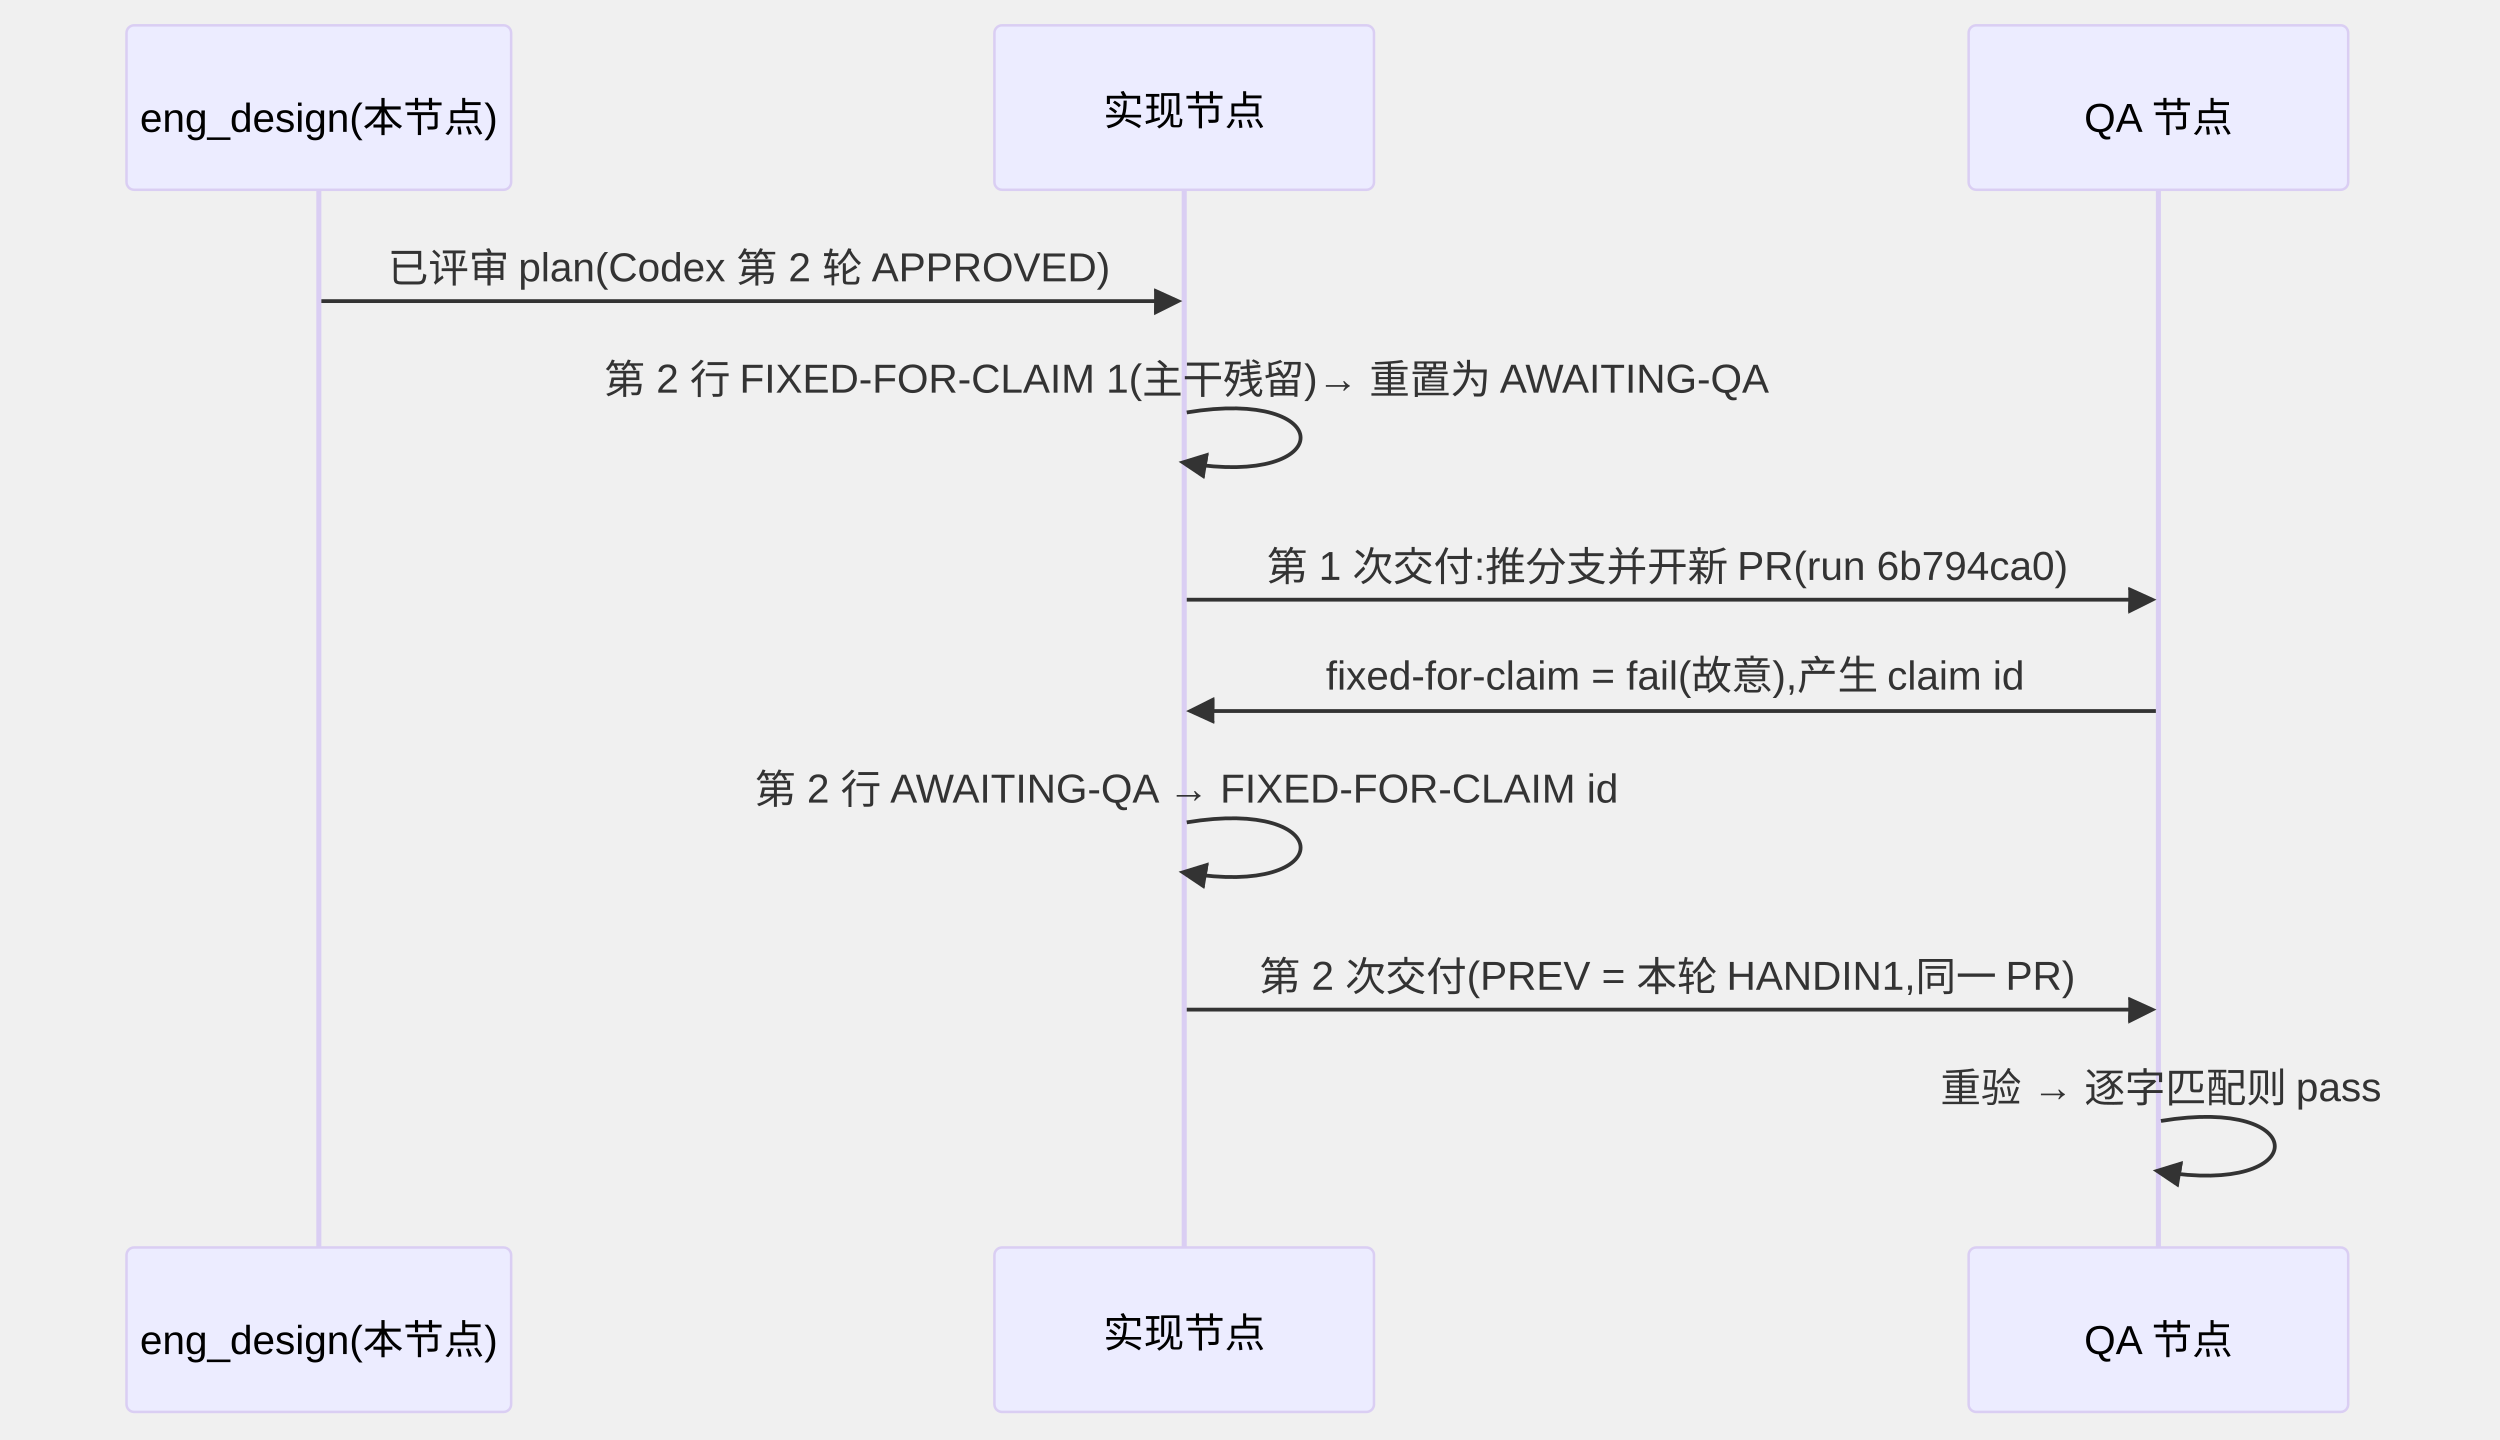
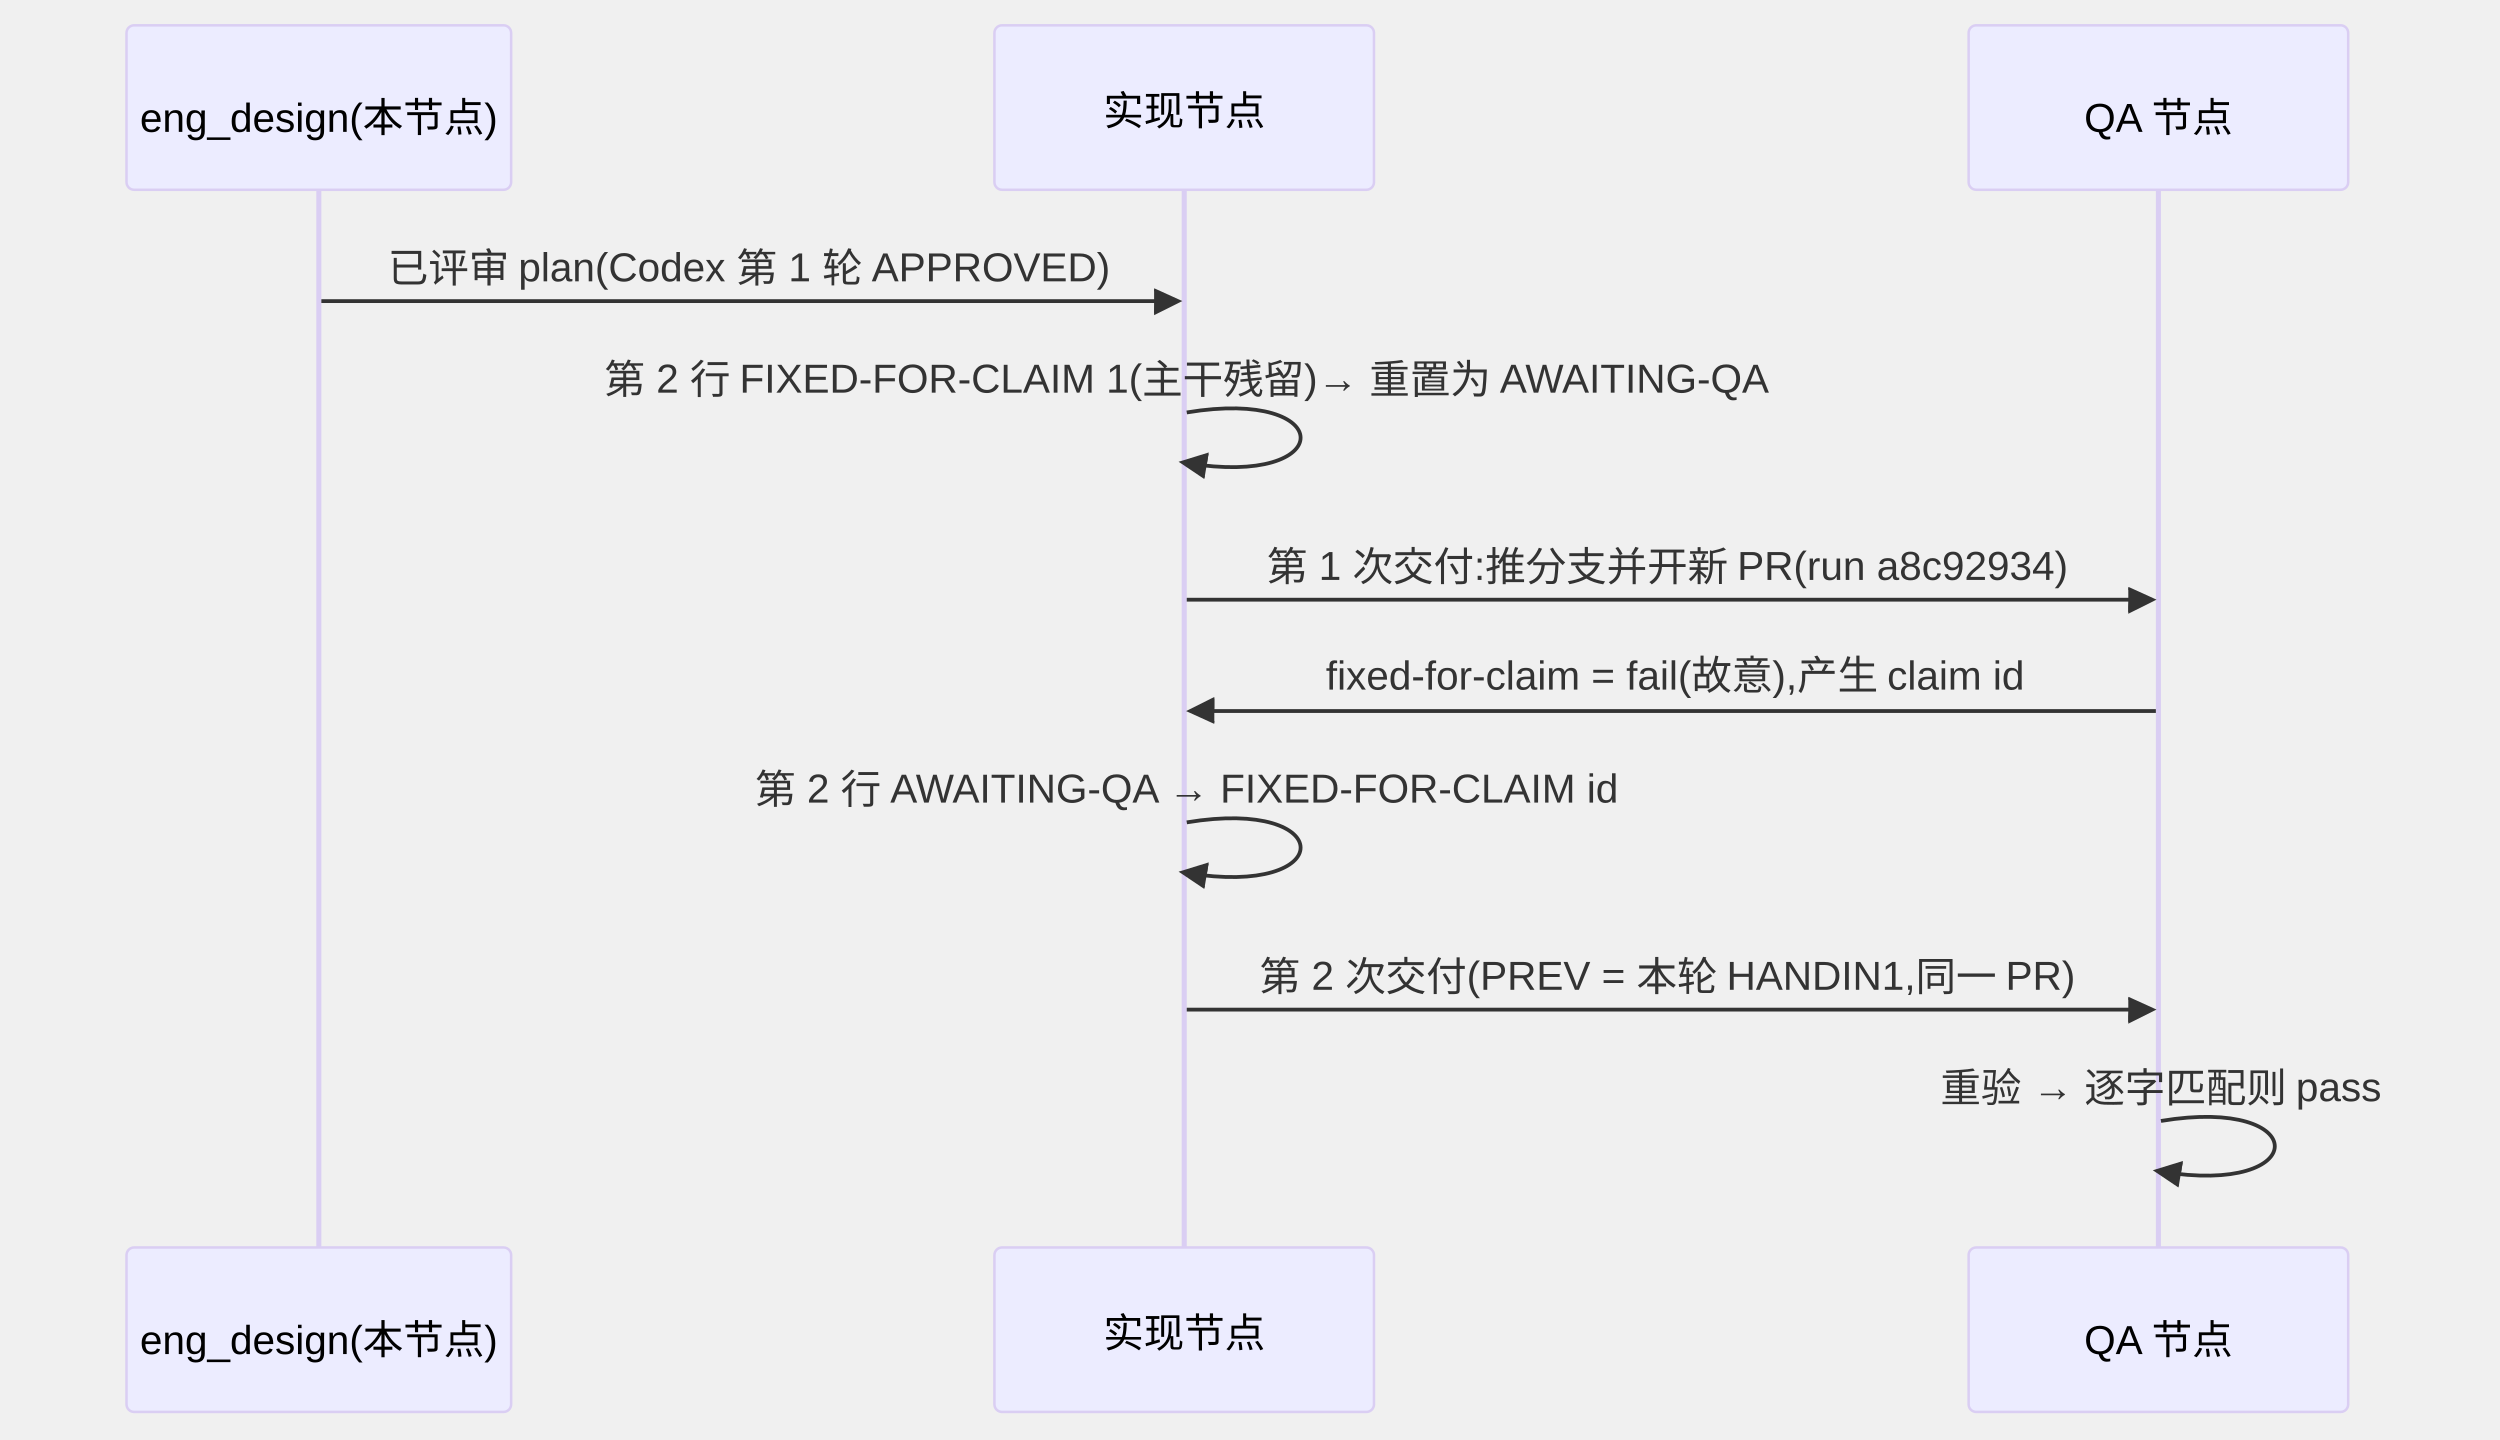
<svg xmlns="http://www.w3.org/2000/svg" id="FLY-3226-d1" width="100%" style="max-width: 988px; background-color: white;" viewBox="-50 -10 988 569" role="graphics-document document" aria-roledescription="sequence">
  <g>
    <rect x="728" y="483" fill="#eaeaea" stroke="#666" width="150" height="65" name="Q" rx="3" ry="3" class="actor actor-bottom" />
    <text x="803" y="515.5" dominant-baseline="central" alignment-baseline="central" class="actor actor-box" style="text-anchor: middle; font-size: 16px; font-weight: 400;">
      <tspan x="803" dy="0">QA 节点</tspan>
    </text>
  </g>
  <g>
    <rect x="343" y="483" fill="#eaeaea" stroke="#666" width="150" height="65" name="I" rx="3" ry="3" class="actor actor-bottom" />
    <text x="418" y="515.5" dominant-baseline="central" alignment-baseline="central" class="actor actor-box" style="text-anchor: middle; font-size: 16px; font-weight: 400;">
      <tspan x="418" dy="0">实现节点</tspan>
    </text>
  </g>
  <g>
    <rect x="0" y="483" fill="#eaeaea" stroke="#666" width="152" height="65" name="S" rx="3" ry="3" class="actor actor-bottom" />
    <text x="76" y="515.5" dominant-baseline="central" alignment-baseline="central" class="actor actor-box" style="text-anchor: middle; font-size: 16px; font-weight: 400;">
      <tspan x="76" dy="0">eng_design(本节点)</tspan>
    </text>
  </g>
  <g>
    <line id="FLY-3226-d1-actor2" x1="803" y1="65" x2="803" y2="483" class="actor-line 200" stroke-width="0.5px" stroke="#999" name="Q" />
    <g id="FLY-3226-d1-root-2">
      <rect x="728" y="0" fill="#eaeaea" stroke="#666" width="150" height="65" name="Q" rx="3" ry="3" class="actor actor-top" />
      <text x="803" y="32.5" dominant-baseline="central" alignment-baseline="central" class="actor actor-box" style="text-anchor: middle; font-size: 16px; font-weight: 400;">
        <tspan x="803" dy="0">QA 节点</tspan>
      </text>
    </g>
  </g>
  <g>
    <line id="FLY-3226-d1-actor1" x1="418" y1="65" x2="418" y2="483" class="actor-line 200" stroke-width="0.5px" stroke="#999" name="I" />
    <g id="FLY-3226-d1-root-1">
      <rect x="343" y="0" fill="#eaeaea" stroke="#666" width="150" height="65" name="I" rx="3" ry="3" class="actor actor-top" />
      <text x="418" y="32.5" dominant-baseline="central" alignment-baseline="central" class="actor actor-box" style="text-anchor: middle; font-size: 16px; font-weight: 400;">
        <tspan x="418" dy="0">实现节点</tspan>
      </text>
    </g>
  </g>
  <g>
    <line id="FLY-3226-d1-actor0" x1="76" y1="65" x2="76" y2="483" class="actor-line 200" stroke-width="0.5px" stroke="#999" name="S" />
    <g id="FLY-3226-d1-root-0">
      <rect x="0" y="0" fill="#eaeaea" stroke="#666" width="152" height="65" name="S" rx="3" ry="3" class="actor actor-top" />
      <text x="76" y="32.5" dominant-baseline="central" alignment-baseline="central" class="actor actor-box" style="text-anchor: middle; font-size: 16px; font-weight: 400;">
        <tspan x="76" dy="0">eng_design(本节点)</tspan>
      </text>
    </g>
  </g>
  <style>#FLY-3226-d1{font-family:"trebuchet ms",verdana,arial,sans-serif;font-size:16px;fill:#333;}@keyframes edge-animation-frame{from{stroke-dashoffset:0;}}@keyframes dash{to{stroke-dashoffset:0;}}#FLY-3226-d1 .edge-animation-slow{stroke-dasharray:9,5!important;stroke-dashoffset:900;animation:dash 50s linear infinite;stroke-linecap:round;}#FLY-3226-d1 .edge-animation-fast{stroke-dasharray:9,5!important;stroke-dashoffset:900;animation:dash 20s linear infinite;stroke-linecap:round;}#FLY-3226-d1 .error-icon{fill:#552222;}#FLY-3226-d1 .error-text{fill:#552222;stroke:#552222;}#FLY-3226-d1 .edge-thickness-normal{stroke-width:1px;}#FLY-3226-d1 .edge-thickness-thick{stroke-width:3.5px;}#FLY-3226-d1 .edge-pattern-solid{stroke-dasharray:0;}#FLY-3226-d1 .edge-thickness-invisible{stroke-width:0;fill:none;}#FLY-3226-d1 .edge-pattern-dashed{stroke-dasharray:3;}#FLY-3226-d1 .edge-pattern-dotted{stroke-dasharray:2;}#FLY-3226-d1 .marker{fill:#333333;stroke:#333333;}#FLY-3226-d1 .marker.cross{stroke:#333333;}#FLY-3226-d1 svg{font-family:"trebuchet ms",verdana,arial,sans-serif;font-size:16px;}#FLY-3226-d1 p{margin:0;}#FLY-3226-d1 .actor{stroke:hsl(259.626, 59.777%, 87.902%);fill:#ECECFF;}#FLY-3226-d1 text.actor&gt;tspan{fill:black;stroke:none;}#FLY-3226-d1 .actor-line{stroke:hsl(259.626, 59.777%, 87.902%);}#FLY-3226-d1 .innerArc{stroke-width:1.5;stroke-dasharray:none;}#FLY-3226-d1 .messageLine0{stroke-width:1.5;stroke-dasharray:none;stroke:#333;}#FLY-3226-d1 .messageLine1{stroke-width:1.5;stroke-dasharray:2,2;stroke:#333;}#FLY-3226-d1 #FLY-3226-d1-arrowhead path{fill:#333;stroke:#333;}#FLY-3226-d1 .sequenceNumber{fill:white;}#FLY-3226-d1 #FLY-3226-d1-sequencenumber{fill:#333;}#FLY-3226-d1 #FLY-3226-d1-crosshead path{fill:#333;stroke:#333;}#FLY-3226-d1 .messageText{fill:#333;stroke:none;}#FLY-3226-d1 .labelBox{stroke:hsl(259.626, 59.777%, 87.902%);fill:#ECECFF;}#FLY-3226-d1 .labelText,#FLY-3226-d1 .labelText&gt;tspan{fill:black;stroke:none;}#FLY-3226-d1 .loopText,#FLY-3226-d1 .loopText&gt;tspan{fill:black;stroke:none;}#FLY-3226-d1 .loopLine{stroke-width:2px;stroke-dasharray:2,2;stroke:hsl(259.626, 59.777%, 87.902%);fill:hsl(259.626, 59.777%, 87.902%);}#FLY-3226-d1 .note{stroke:#aaaa33;fill:#fff5ad;}#FLY-3226-d1 .noteText,#FLY-3226-d1 .noteText&gt;tspan{fill:black;stroke:none;}#FLY-3226-d1 .activation0{fill:#f4f4f4;stroke:#666;}#FLY-3226-d1 .activation1{fill:#f4f4f4;stroke:#666;}#FLY-3226-d1 .activation2{fill:#f4f4f4;stroke:#666;}#FLY-3226-d1 .actorPopupMenu{position:absolute;}#FLY-3226-d1 .actorPopupMenuPanel{position:absolute;fill:#ECECFF;box-shadow:0px 8px 16px 0px rgba(0,0,0,0.2);filter:drop-shadow(3px 5px 2px rgb(0 0 0 / 0.4));}#FLY-3226-d1 .actor-man line{stroke:hsl(259.626, 59.777%, 87.902%);fill:#ECECFF;}#FLY-3226-d1 .actor-man circle,#FLY-3226-d1 line{stroke:hsl(259.626, 59.777%, 87.902%);fill:#ECECFF;stroke-width:2px;}#FLY-3226-d1 :root{--mermaid-font-family:"trebuchet ms",verdana,arial,sans-serif;}</style>
  <g />
  <defs>
    <symbol id="FLY-3226-d1-computer" width="24" height="24">
      <path transform="scale(.5)" d="M2 2v13h20v-13h-20zm18 11h-16v-9h16v9zm-10.228 6l.466-1h3.524l.467 1h-4.457zm14.228 3h-24l2-6h2.104l-1.33 4h18.45l-1.297-4h2.073l2 6zm-5-10h-14v-7h14v7z" />
    </symbol>
  </defs>
  <defs>
    <symbol id="FLY-3226-d1-database" fill-rule="evenodd" clip-rule="evenodd">
      <path transform="scale(.5)" d="M12.258.001l.256.004.255.005.253.008.251.01.249.012.247.015.246.016.242.019.241.02.239.023.236.024.233.027.231.028.229.031.225.032.223.034.22.036.217.038.214.04.211.041.208.043.205.045.201.046.198.048.194.05.191.051.187.053.183.054.18.056.175.057.172.059.168.06.163.061.16.063.155.064.15.066.074.033.073.033.071.034.07.034.069.035.068.035.067.035.066.035.064.036.064.036.062.036.06.036.06.037.058.037.058.037.055.038.055.038.053.038.052.038.051.039.05.039.048.039.047.039.045.04.044.04.043.04.041.04.04.041.039.041.037.041.036.041.034.041.033.042.032.042.03.042.029.042.027.042.026.043.024.043.023.043.021.043.02.043.018.044.017.043.015.044.013.044.012.044.011.045.009.044.007.045.006.045.004.045.002.045.001.045v17l-.001.045-.002.045-.004.045-.006.045-.007.045-.009.044-.011.045-.012.044-.013.044-.015.044-.017.043-.018.044-.02.043-.021.043-.023.043-.024.043-.026.043-.027.042-.029.042-.03.042-.032.042-.033.042-.034.041-.036.041-.037.041-.039.041-.04.041-.041.04-.043.04-.044.04-.045.04-.047.039-.048.039-.05.039-.051.039-.052.038-.053.038-.055.038-.055.038-.058.037-.058.037-.06.037-.06.036-.062.036-.064.036-.064.036-.066.035-.067.035-.068.035-.069.035-.07.034-.071.034-.073.033-.074.033-.15.066-.155.064-.16.063-.163.061-.168.06-.172.059-.175.057-.18.056-.183.054-.187.053-.191.051-.194.05-.198.048-.201.046-.205.045-.208.043-.211.041-.214.04-.217.038-.22.036-.223.034-.225.032-.229.031-.231.028-.233.027-.236.024-.239.023-.241.02-.242.019-.246.016-.247.015-.249.012-.251.01-.253.008-.255.005-.256.004-.258.001-.258-.001-.256-.004-.255-.005-.253-.008-.251-.01-.249-.012-.247-.015-.245-.016-.243-.019-.241-.02-.238-.023-.236-.024-.234-.027-.231-.028-.228-.031-.226-.032-.223-.034-.22-.036-.217-.038-.214-.04-.211-.041-.208-.043-.204-.045-.201-.046-.198-.048-.195-.05-.19-.051-.187-.053-.184-.054-.179-.056-.176-.057-.172-.059-.167-.06-.164-.061-.159-.063-.155-.064-.151-.066-.074-.033-.072-.033-.072-.034-.07-.034-.069-.035-.068-.035-.067-.035-.066-.035-.064-.036-.063-.036-.062-.036-.061-.036-.06-.037-.058-.037-.057-.037-.056-.038-.055-.038-.053-.038-.052-.038-.051-.039-.049-.039-.049-.039-.046-.039-.046-.04-.044-.04-.043-.04-.041-.04-.04-.041-.039-.041-.037-.041-.036-.041-.034-.041-.033-.042-.032-.042-.03-.042-.029-.042-.027-.042-.026-.043-.024-.043-.023-.043-.021-.043-.02-.043-.018-.044-.017-.043-.015-.044-.013-.044-.012-.044-.011-.045-.009-.044-.007-.045-.006-.045-.004-.045-.002-.045-.001-.045v-17l.001-.045.002-.045.004-.045.006-.045.007-.045.009-.044.011-.045.012-.044.013-.044.015-.044.017-.043.018-.044.02-.043.021-.043.023-.043.024-.043.026-.043.027-.042.029-.042.03-.042.032-.042.033-.042.034-.041.036-.041.037-.041.039-.041.04-.041.041-.04.043-.04.044-.04.046-.04.046-.039.049-.039.049-.039.051-.039.052-.038.053-.038.055-.038.056-.038.057-.037.058-.037.06-.037.061-.036.062-.036.063-.036.064-.036.066-.035.067-.035.068-.035.069-.035.07-.034.072-.034.072-.033.074-.033.151-.066.155-.064.159-.063.164-.061.167-.06.172-.059.176-.057.179-.056.184-.054.187-.053.19-.051.195-.05.198-.048.201-.046.204-.045.208-.043.211-.041.214-.04.217-.038.22-.036.223-.034.226-.032.228-.031.231-.028.234-.027.236-.024.238-.023.241-.02.243-.019.245-.016.247-.015.249-.012.251-.01.253-.008.255-.005.256-.004.258-.001.258.001zm-9.258 20.499v.01l.001.021.003.021.004.022.005.021.006.022.007.022.009.023.01.022.011.023.012.023.013.023.015.023.016.024.017.023.018.024.019.024.021.024.022.025.023.024.024.025.052.049.056.05.061.051.066.051.07.051.075.051.079.052.084.052.088.052.092.052.097.052.102.051.105.052.11.052.114.051.119.051.123.051.127.05.131.05.135.05.139.048.144.049.147.047.152.047.155.047.16.045.163.045.167.043.171.043.176.041.178.041.183.039.187.039.19.037.194.035.197.035.202.033.204.031.209.03.212.029.216.027.219.025.222.024.226.021.23.02.233.018.236.016.24.015.243.012.246.01.249.008.253.005.256.004.259.001.26-.001.257-.004.254-.005.25-.008.247-.011.244-.012.241-.014.237-.016.233-.018.231-.021.226-.021.224-.024.22-.026.216-.027.212-.028.21-.031.205-.031.202-.034.198-.034.194-.036.191-.037.187-.039.183-.04.179-.04.175-.042.172-.043.168-.044.163-.045.16-.046.155-.046.152-.047.148-.048.143-.049.139-.049.136-.05.131-.05.126-.05.123-.051.118-.052.114-.051.11-.052.106-.052.101-.052.096-.052.092-.052.088-.053.083-.051.079-.052.074-.052.07-.051.065-.051.06-.051.056-.05.051-.05.023-.024.023-.025.021-.024.02-.024.019-.024.018-.024.017-.024.015-.023.014-.024.013-.023.012-.023.01-.023.01-.022.008-.022.006-.022.006-.022.004-.022.004-.021.001-.021.001-.021v-4.127l-.077.055-.08.053-.083.054-.085.053-.087.052-.09.052-.093.051-.095.05-.097.05-.1.049-.102.049-.105.048-.106.047-.109.047-.111.046-.114.045-.115.045-.118.044-.12.043-.122.042-.124.042-.126.041-.128.04-.13.04-.132.038-.134.038-.135.037-.138.037-.139.035-.142.035-.143.034-.144.033-.147.032-.148.031-.15.03-.151.03-.153.029-.154.027-.156.027-.158.026-.159.025-.161.024-.162.023-.163.022-.165.021-.166.02-.167.019-.169.018-.169.017-.171.016-.173.015-.173.014-.175.013-.175.012-.177.011-.178.01-.179.008-.179.008-.181.006-.182.005-.182.004-.184.003-.184.002h-.37l-.184-.002-.184-.003-.182-.004-.182-.005-.181-.006-.179-.008-.179-.008-.178-.01-.176-.011-.176-.012-.175-.013-.173-.014-.172-.015-.171-.016-.17-.017-.169-.018-.167-.019-.166-.02-.165-.021-.163-.022-.162-.023-.161-.024-.159-.025-.157-.026-.156-.027-.155-.027-.153-.029-.151-.03-.15-.03-.148-.031-.146-.032-.145-.033-.143-.034-.141-.035-.14-.035-.137-.037-.136-.037-.134-.038-.132-.038-.13-.04-.128-.04-.126-.041-.124-.042-.122-.042-.12-.044-.117-.043-.116-.045-.113-.045-.112-.046-.109-.047-.106-.047-.105-.048-.102-.049-.1-.049-.097-.05-.095-.05-.093-.052-.09-.051-.087-.052-.085-.053-.083-.054-.08-.054-.077-.054v4.127zm0-5.654v.011l.001.021.003.021.004.021.005.022.006.022.007.022.009.022.01.022.011.023.012.023.013.023.015.024.016.023.017.024.018.024.019.024.021.024.022.024.023.025.024.024.052.05.056.05.061.05.066.051.07.051.075.052.079.051.084.052.088.052.092.052.097.052.102.052.105.052.11.051.114.051.119.052.123.05.127.051.131.05.135.049.139.049.144.048.147.048.152.047.155.046.16.045.163.045.167.044.171.042.176.042.178.04.183.04.187.038.19.037.194.036.197.034.202.033.204.032.209.03.212.028.216.027.219.025.222.024.226.022.23.02.233.018.236.016.24.014.243.012.246.01.249.008.253.006.256.003.259.001.26-.001.257-.003.254-.006.25-.008.247-.01.244-.012.241-.015.237-.016.233-.018.231-.02.226-.022.224-.024.22-.025.216-.027.212-.029.21-.03.205-.032.202-.033.198-.035.194-.036.191-.037.187-.039.183-.039.179-.041.175-.042.172-.043.168-.044.163-.045.16-.045.155-.047.152-.047.148-.048.143-.048.139-.05.136-.049.131-.05.126-.051.123-.051.118-.051.114-.052.11-.052.106-.052.101-.052.096-.052.092-.052.088-.052.083-.052.079-.052.074-.051.07-.052.065-.051.06-.05.056-.051.051-.049.023-.025.023-.024.021-.025.02-.024.019-.024.018-.024.017-.024.015-.023.014-.023.013-.024.012-.022.01-.023.01-.023.008-.022.006-.022.006-.022.004-.021.004-.022.001-.021.001-.021v-4.139l-.077.054-.08.054-.083.054-.085.052-.087.053-.09.051-.093.051-.095.051-.097.05-.1.049-.102.049-.105.048-.106.047-.109.047-.111.046-.114.045-.115.044-.118.044-.12.044-.122.042-.124.042-.126.041-.128.04-.13.039-.132.039-.134.038-.135.037-.138.036-.139.036-.142.035-.143.033-.144.033-.147.033-.148.031-.15.03-.151.03-.153.028-.154.028-.156.027-.158.026-.159.025-.161.024-.162.023-.163.022-.165.021-.166.02-.167.019-.169.018-.169.017-.171.016-.173.015-.173.014-.175.013-.175.012-.177.011-.178.009-.179.009-.179.007-.181.007-.182.005-.182.004-.184.003-.184.002h-.37l-.184-.002-.184-.003-.182-.004-.182-.005-.181-.007-.179-.007-.179-.009-.178-.009-.176-.011-.176-.012-.175-.013-.173-.014-.172-.015-.171-.016-.17-.017-.169-.018-.167-.019-.166-.02-.165-.021-.163-.022-.162-.023-.161-.024-.159-.025-.157-.026-.156-.027-.155-.028-.153-.028-.151-.03-.15-.03-.148-.031-.146-.033-.145-.033-.143-.033-.141-.035-.14-.036-.137-.036-.136-.037-.134-.038-.132-.039-.13-.039-.128-.04-.126-.041-.124-.042-.122-.043-.12-.043-.117-.044-.116-.044-.113-.046-.112-.046-.109-.046-.106-.047-.105-.048-.102-.049-.1-.049-.097-.05-.095-.051-.093-.051-.09-.051-.087-.053-.085-.052-.083-.054-.08-.054-.077-.054v4.139zm0-5.666v.011l.001.02.003.022.004.021.005.022.006.021.007.022.009.023.01.022.011.023.012.023.013.023.015.023.016.024.017.024.018.023.019.024.021.025.022.024.023.024.024.025.052.05.056.05.061.05.066.051.07.051.075.052.079.051.084.052.088.052.092.052.097.052.102.052.105.051.11.052.114.051.119.051.123.051.127.05.131.05.135.05.139.049.144.048.147.048.152.047.155.046.16.045.163.045.167.043.171.043.176.042.178.04.183.04.187.038.19.037.194.036.197.034.202.033.204.032.209.03.212.028.216.027.219.025.222.024.226.021.23.02.233.018.236.017.24.014.243.012.246.01.249.008.253.006.256.003.259.001.26-.001.257-.003.254-.006.25-.008.247-.01.244-.013.241-.014.237-.016.233-.018.231-.02.226-.022.224-.024.22-.025.216-.027.212-.029.21-.03.205-.032.202-.033.198-.035.194-.036.191-.037.187-.039.183-.039.179-.041.175-.042.172-.043.168-.044.163-.045.16-.045.155-.047.152-.047.148-.048.143-.049.139-.049.136-.049.131-.051.126-.05.123-.051.118-.052.114-.051.11-.052.106-.052.101-.052.096-.052.092-.052.088-.052.083-.052.079-.052.074-.052.07-.051.065-.051.06-.051.056-.05.051-.049.023-.025.023-.025.021-.024.02-.024.019-.024.018-.024.017-.024.015-.023.014-.024.013-.023.012-.023.01-.022.01-.023.008-.022.006-.022.006-.022.004-.022.004-.021.001-.021.001-.021v-4.153l-.077.054-.08.054-.083.053-.085.053-.087.053-.09.051-.093.051-.095.051-.097.05-.1.049-.102.048-.105.048-.106.048-.109.046-.111.046-.114.046-.115.044-.118.044-.12.043-.122.043-.124.042-.126.041-.128.04-.13.039-.132.039-.134.038-.135.037-.138.036-.139.036-.142.034-.143.034-.144.033-.147.032-.148.032-.15.03-.151.03-.153.028-.154.028-.156.027-.158.026-.159.024-.161.024-.162.023-.163.023-.165.021-.166.02-.167.019-.169.018-.169.017-.171.016-.173.015-.173.014-.175.013-.175.012-.177.01-.178.01-.179.009-.179.007-.181.006-.182.006-.182.004-.184.003-.184.001-.185.001-.185-.001-.184-.001-.184-.003-.182-.004-.182-.006-.181-.006-.179-.007-.179-.009-.178-.01-.176-.01-.176-.012-.175-.013-.173-.014-.172-.015-.171-.016-.17-.017-.169-.018-.167-.019-.166-.02-.165-.021-.163-.023-.162-.023-.161-.024-.159-.024-.157-.026-.156-.027-.155-.028-.153-.028-.151-.03-.15-.03-.148-.032-.146-.032-.145-.033-.143-.034-.141-.034-.14-.036-.137-.036-.136-.037-.134-.038-.132-.039-.13-.039-.128-.041-.126-.041-.124-.041-.122-.043-.12-.043-.117-.044-.116-.044-.113-.046-.112-.046-.109-.046-.106-.048-.105-.048-.102-.048-.1-.05-.097-.049-.095-.051-.093-.051-.09-.052-.087-.052-.085-.053-.083-.053-.08-.054-.077-.054v4.153zm8.74-8.179l-.257.004-.254.005-.25.008-.247.011-.244.012-.241.014-.237.016-.233.018-.231.021-.226.022-.224.023-.22.026-.216.027-.212.028-.21.031-.205.032-.202.033-.198.034-.194.036-.191.038-.187.038-.183.04-.179.041-.175.042-.172.043-.168.043-.163.045-.16.046-.155.046-.152.048-.148.048-.143.048-.139.049-.136.05-.131.05-.126.051-.123.051-.118.051-.114.052-.11.052-.106.052-.101.052-.096.052-.092.052-.088.052-.083.052-.079.052-.074.051-.07.052-.065.051-.06.05-.056.05-.051.05-.023.025-.023.024-.021.024-.02.025-.019.024-.018.024-.017.023-.015.024-.014.023-.013.023-.012.023-.01.023-.01.022-.008.022-.006.023-.006.021-.004.022-.004.021-.001.021-.001.021.001.021.001.021.004.021.004.022.006.021.006.023.008.022.01.022.01.023.012.023.013.023.014.023.015.024.017.023.018.024.019.024.02.025.021.024.023.024.023.025.051.05.056.05.06.05.065.051.07.052.074.051.079.052.083.052.088.052.092.052.096.052.101.052.106.052.11.052.114.052.118.051.123.051.126.051.131.05.136.05.139.049.143.048.148.048.152.048.155.046.16.046.163.045.168.043.172.043.175.042.179.041.183.04.187.038.191.038.194.036.198.034.202.033.205.032.21.031.212.028.216.027.22.026.224.023.226.022.231.021.233.018.237.016.241.014.244.012.247.011.25.008.254.005.257.004.26.001.26-.001.257-.004.254-.005.25-.008.247-.011.244-.012.241-.014.237-.016.233-.018.231-.021.226-.022.224-.023.22-.026.216-.027.212-.028.21-.031.205-.032.202-.033.198-.034.194-.036.191-.038.187-.038.183-.04.179-.041.175-.042.172-.043.168-.043.163-.045.16-.046.155-.046.152-.048.148-.048.143-.048.139-.049.136-.05.131-.05.126-.051.123-.051.118-.051.114-.052.11-.052.106-.052.101-.052.096-.052.092-.052.088-.052.083-.052.079-.052.074-.051.07-.052.065-.051.06-.05.056-.05.051-.05.023-.025.023-.024.021-.024.02-.025.019-.024.018-.024.017-.023.015-.024.014-.023.013-.023.012-.023.01-.023.01-.022.008-.022.006-.023.006-.021.004-.022.004-.021.001-.021.001-.021-.001-.021-.001-.021-.004-.021-.004-.022-.006-.021-.006-.023-.008-.022-.01-.022-.01-.023-.012-.023-.013-.023-.014-.023-.015-.024-.017-.023-.018-.024-.019-.024-.02-.025-.021-.024-.023-.024-.023-.025-.051-.05-.056-.05-.06-.05-.065-.051-.07-.052-.074-.051-.079-.052-.083-.052-.088-.052-.092-.052-.096-.052-.101-.052-.106-.052-.11-.052-.114-.052-.118-.051-.123-.051-.126-.051-.131-.05-.136-.05-.139-.049-.143-.048-.148-.048-.152-.048-.155-.046-.16-.046-.163-.045-.168-.043-.172-.043-.175-.042-.179-.041-.183-.04-.187-.038-.191-.038-.194-.036-.198-.034-.202-.033-.205-.032-.21-.031-.212-.028-.216-.027-.22-.026-.224-.023-.226-.022-.231-.021-.233-.018-.237-.016-.241-.014-.244-.012-.247-.011-.25-.008-.254-.005-.257-.004-.26-.001-.26.001z" />
    </symbol>
  </defs>
  <defs>
    <symbol id="FLY-3226-d1-clock" width="24" height="24">
      <path transform="scale(.5)" d="M12 2c5.514 0 10 4.486 10 10s-4.486 10-10 10-10-4.486-10-10 4.486-10 10-10zm0-2c-6.627 0-12 5.373-12 12s5.373 12 12 12 12-5.373 12-12-5.373-12-12-12zm5.848 12.459c.202.038.202.333.001.372-1.907.361-6.045 1.111-6.547 1.111-.719 0-1.301-.582-1.301-1.301 0-.512.77-5.447 1.125-7.445.034-.192.312-.181.343.014l.985 6.238 5.394 1.011z" />
    </symbol>
  </defs>
  <defs>
    <marker id="FLY-3226-d1-arrowhead" refX="7.9" refY="5" markerUnits="userSpaceOnUse" markerWidth="12" markerHeight="12" orient="auto-start-reverse">
      <path d="M -1 0 L 10 5 L 0 10 z" />
    </marker>
  </defs>
  <defs>
    <marker id="FLY-3226-d1-crosshead" markerWidth="15" markerHeight="8" orient="auto" refX="4" refY="4.5">
      <path fill="none" stroke="#000000" stroke-width="1pt" d="M 1,2 L 6,7 M 6,2 L 1,7" style="stroke-dasharray: 0, 0;" />
    </marker>
  </defs>
  <defs>
    <marker id="FLY-3226-d1-filled-head" refX="15.5" refY="7" markerWidth="20" markerHeight="28" orient="auto">
      <path d="M 18,7 L9,13 L14,7 L9,1 Z" />
    </marker>
  </defs>
  <defs>
    <marker id="FLY-3226-d1-sequencenumber" refX="15" refY="15" markerWidth="60" markerHeight="40" orient="auto">
      <circle cx="15" cy="15" r="6" />
    </marker>
  </defs>
-   <text x="246" y="80" text-anchor="middle" dominant-baseline="middle" alignment-baseline="middle" class="messageText" dy="1em" style="font-size: 16px; font-weight: 400;">已评审 plan(Codex 第 2 轮 APPROVED)</text>
+   <text x="246" y="80" text-anchor="middle" dominant-baseline="middle" alignment-baseline="middle" class="messageText" dy="1em" style="font-size: 16px; font-weight: 400;">已评审 plan(Codex 第 1 轮 APPROVED)</text>
  <line x1="77" y1="109" x2="414" y2="109" class="messageLine0" stroke-width="2" stroke="none" marker-end="url(#FLY-3226-d1-arrowhead)" style="fill: none;" />
  <text x="419" y="124" text-anchor="middle" dominant-baseline="middle" alignment-baseline="middle" class="messageText" dy="1em" style="font-size: 16px; font-weight: 400;">第 2 行 FIXED-FOR-CLAIM 1(主干残留)→ 重置为 AWAITING-QA</text>
  <path d="M 419,153 C 479,143 479,183 419,173" class="messageLine0" stroke-width="2" stroke="none" marker-end="url(#FLY-3226-d1-arrowhead)" style="fill: none;" />
-   <text x="609" y="198" text-anchor="middle" dominant-baseline="middle" alignment-baseline="middle" class="messageText" dy="1em" style="font-size: 16px; font-weight: 400;">第 1 次交付:推分支并开新 PR(run 6b794ca0)</text>
+   <text x="609" y="198" text-anchor="middle" dominant-baseline="middle" alignment-baseline="middle" class="messageText" dy="1em" style="font-size: 16px; font-weight: 400;">第 1 次交付:推分支并开新 PR(run a8c92934)</text>
  <line x1="419" y1="227" x2="799" y2="227" class="messageLine0" stroke-width="2" stroke="none" marker-end="url(#FLY-3226-d1-arrowhead)" style="fill: none;" />
  <text x="612" y="242" text-anchor="middle" dominant-baseline="middle" alignment-baseline="middle" class="messageText" dy="1em" style="font-size: 16px; font-weight: 400;">fixed-for-claim = fail(故意),产生 claim id</text>
  <line x1="802" y1="271" x2="422" y2="271" class="messageLine0" stroke-width="2" stroke="none" marker-end="url(#FLY-3226-d1-arrowhead)" style="fill: none;" />
  <text x="419" y="286" text-anchor="middle" dominant-baseline="middle" alignment-baseline="middle" class="messageText" dy="1em" style="font-size: 16px; font-weight: 400;">第 2 行 AWAITING-QA → FIXED-FOR-CLAIM id</text>
  <path d="M 419,315 C 479,305 479,345 419,335" class="messageLine0" stroke-width="2" stroke="none" marker-end="url(#FLY-3226-d1-arrowhead)" style="fill: none;" />
  <text x="609" y="360" text-anchor="middle" dominant-baseline="middle" alignment-baseline="middle" class="messageText" dy="1em" style="font-size: 16px; font-weight: 400;">第 2 次交付(PREV = 本轮 HANDIN1,同一 PR)</text>
  <line x1="419" y1="389" x2="799" y2="389" class="messageLine0" stroke-width="2" stroke="none" marker-end="url(#FLY-3226-d1-arrowhead)" style="fill: none;" />
  <text x="804" y="404" text-anchor="middle" dominant-baseline="middle" alignment-baseline="middle" class="messageText" dy="1em" style="font-size: 16px; font-weight: 400;">重验 → 逐字匹配则 pass</text>
  <path d="M 804,433 C 864,423 864,463 804,453" class="messageLine0" stroke-width="2" stroke="none" marker-end="url(#FLY-3226-d1-arrowhead)" style="fill: none;" />
</svg>
